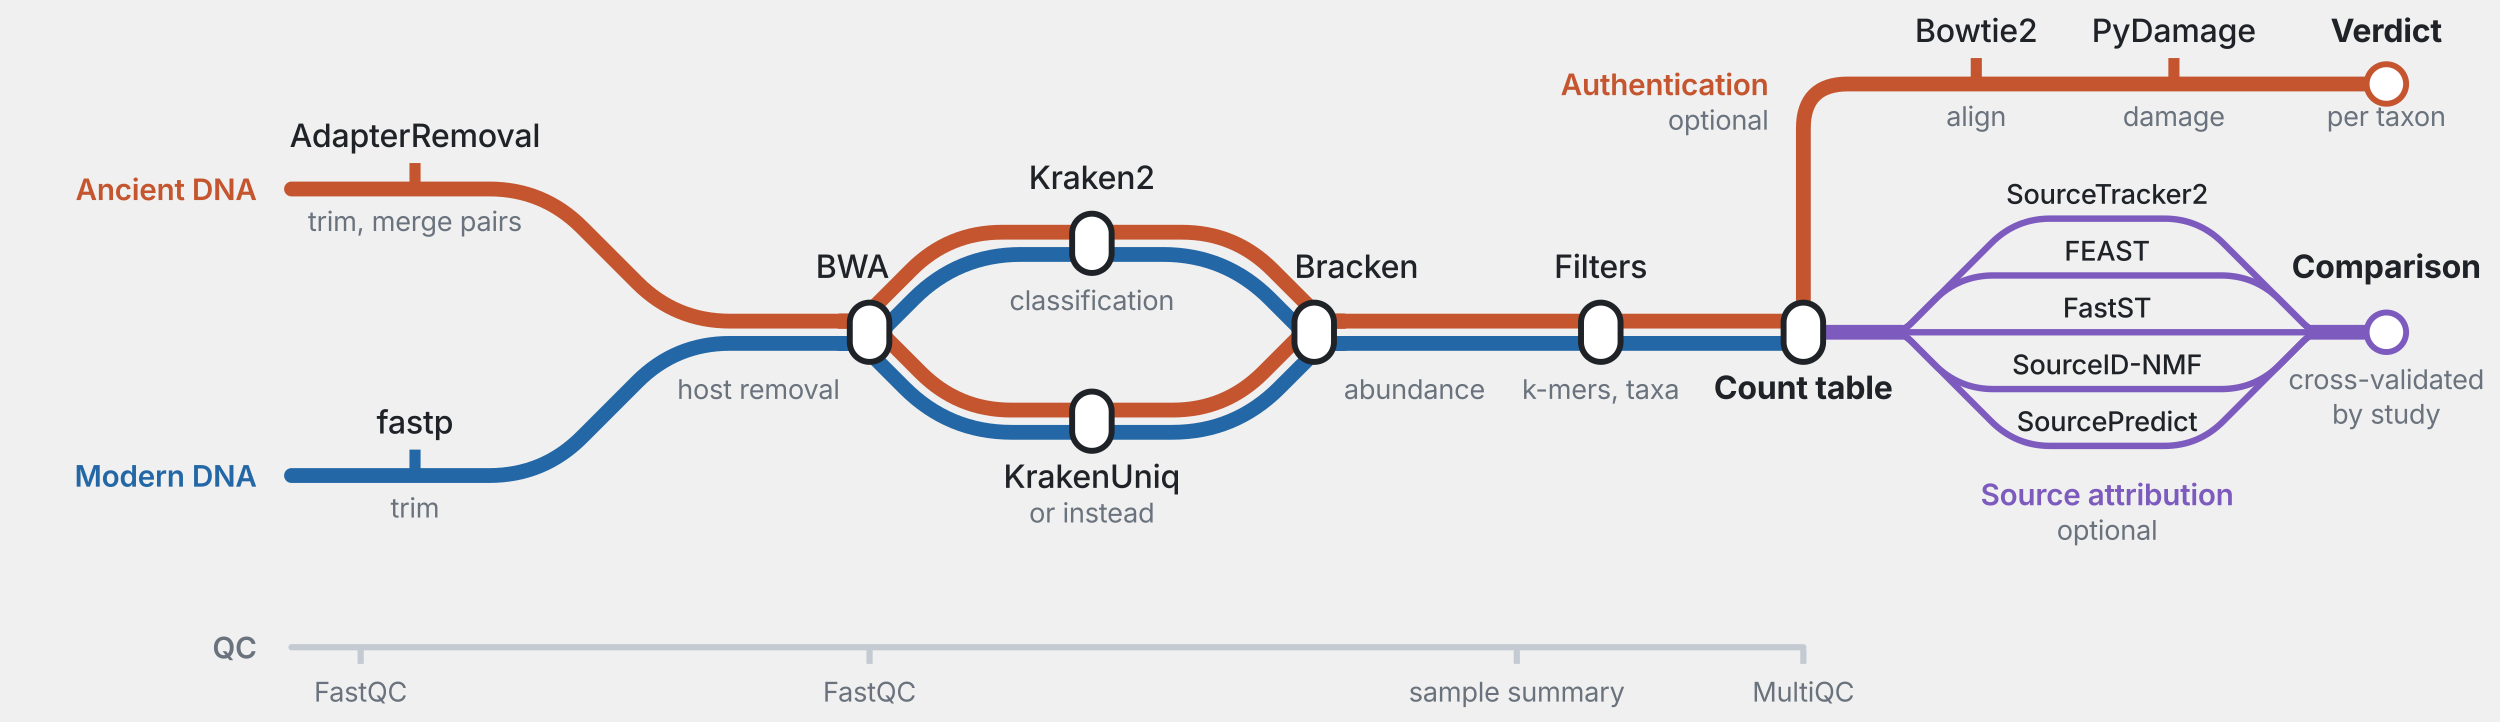
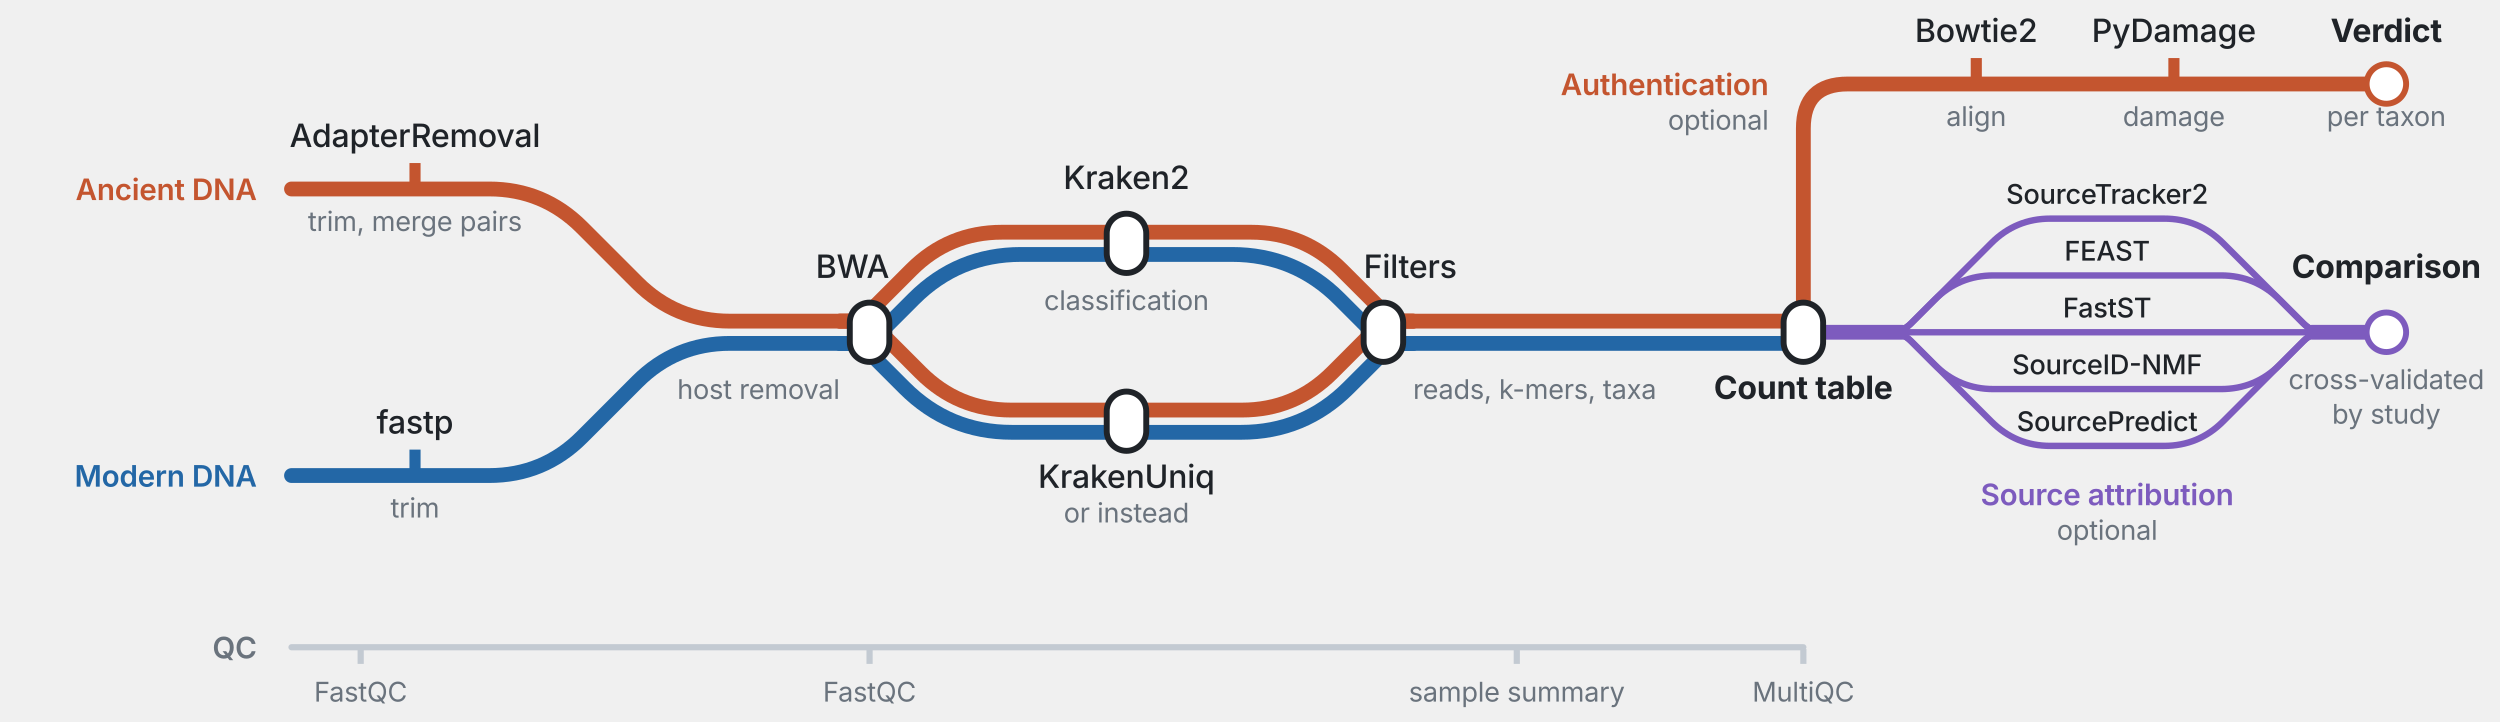
<svg xmlns="http://www.w3.org/2000/svg" viewBox="0 0 1012 292" width="1012" height="292" font-family="Inter,ui-sans-serif,-apple-system,BlinkMacSystemFont,Segoe UI,Helvetica,Arial,sans-serif">
  <path d="M118 262 H730" stroke="#c3cad2" stroke-width="2.5" stroke-linecap="round" stroke-linejoin="round" fill="none" />
  <text x="104.0" y="266.5" text-anchor="end" font-size="12" font-weight="600" letter-spacing="-0.1" fill="#6a737d">QC</text>
  <path d="M146 262.75 V268.75" stroke="#c3cad2" stroke-width="2.5" fill="none" />
  <text x="146.0" y="284.0" text-anchor="middle" font-size="11" font-weight="400" letter-spacing="-0.1" fill="#6a737d">FastQC</text>
  <path d="M352 262.75 V268.75" stroke="#c3cad2" stroke-width="2.5" fill="none" />
  <text x="352.0" y="284.0" text-anchor="middle" font-size="11" font-weight="400" letter-spacing="-0.1" fill="#6a737d">FastQC</text>
  <path d="M614 262.75 V268.75" stroke="#c3cad2" stroke-width="2.5" fill="none" />
  <text x="614.0" y="284.0" text-anchor="middle" font-size="11" font-weight="400" letter-spacing="-0.1" fill="#6a737d">sample summary</text>
  <path d="M730 262.75 V268.75" stroke="#c3cad2" stroke-width="2.5" fill="none" />
  <text x="730.0" y="284.0" text-anchor="middle" font-size="11" font-weight="400" letter-spacing="-0.1" fill="#6a737d">MultiQC</text>
  <path d="M760.00 134.50 L765.00 134.50 Q770.00 134.50 773.54 130.96 L806.10 98.40 Q816.00 88.50 830.00 88.50 L876.00 88.50 Q890.00 88.50 899.90 98.40 L932.46 130.96 Q936.00 134.50 941.00 134.50 L946.00 134.50" stroke="#7d5bbe" stroke-width="2.6" stroke-linecap="round" stroke-linejoin="round" fill="none" />
  <text x="853.0" y="82.5" text-anchor="middle" font-size="11" font-weight="500" letter-spacing="-0.1" fill="#1f2328">SourceTracker2</text>
  <path d="M760.00 134.50 L765.00 134.50 Q770.00 134.50 773.54 130.96 L783.10 121.40 Q793.00 111.50 807.00 111.50 L899.00 111.50 Q913.00 111.50 922.90 121.40 L932.46 130.96 Q936.00 134.50 941.00 134.50 L946.00 134.50" stroke="#7d5bbe" stroke-width="2.6" stroke-linecap="round" stroke-linejoin="round" fill="none" />
  <text x="853.0" y="105.5" text-anchor="middle" font-size="11" font-weight="500" letter-spacing="-0.1" fill="#1f2328">FEAST</text>
  <path d="M770 134.5 H936" stroke="#7d5bbe" stroke-width="2.6" stroke-linecap="round" stroke-linejoin="round" fill="none" />
  <text x="853.0" y="128.5" text-anchor="middle" font-size="11" font-weight="500" letter-spacing="-0.1" fill="#1f2328">FastST</text>
  <path d="M760.00 134.50 L765.00 134.50 Q770.00 134.50 773.54 138.04 L783.10 147.60 Q793.00 157.50 807.00 157.50 L899.00 157.50 Q913.00 157.50 922.90 147.60 L932.46 138.04 Q936.00 134.50 941.00 134.50 L946.00 134.50" stroke="#7d5bbe" stroke-width="2.6" stroke-linecap="round" stroke-linejoin="round" fill="none" />
  <text x="853.0" y="151.5" text-anchor="middle" font-size="11" font-weight="500" letter-spacing="-0.1" fill="#1f2328">SourceID-NMF</text>
  <path d="M760.00 134.50 L765.00 134.50 Q770.00 134.50 773.54 138.04 L806.10 170.60 Q816.00 180.50 830.00 180.50 L876.00 180.50 Q890.00 180.50 899.90 170.60 L932.46 138.04 Q936.00 134.50 941.00 134.50 L946.00 134.50" stroke="#7d5bbe" stroke-width="2.6" stroke-linecap="round" stroke-linejoin="round" fill="none" />
  <text x="853.0" y="174.5" text-anchor="middle" font-size="11" font-weight="500" letter-spacing="-0.1" fill="#1f2328">SourcePredict</text>
  <path d="M730 134.5 H770" stroke="#7d5bbe" stroke-width="6" stroke-linecap="round" stroke-linejoin="round" fill="none" />
  <path d="M936 134.5 H966" stroke="#7d5bbe" stroke-width="6" stroke-linecap="round" stroke-linejoin="round" fill="none" />
  <text x="853.0" y="204.5" text-anchor="middle" font-size="12" font-weight="600" letter-spacing="-0.1" fill="#7d5bbe">Source attribution</text>
  <text x="853.0" y="218.5" text-anchor="middle" font-size="11" font-weight="400" letter-spacing="-0.1" fill="#6a737d">optional</text>
  <path d="M730.00 134.50 L730.00 52.00 Q730.00 34.00 748.00 34.00 L966.00 34.00" stroke="#c4552f" stroke-width="6" stroke-linecap="round" stroke-linejoin="round" fill="none" />
  <text x="716.0" y="38.5" text-anchor="end" font-size="12" font-weight="600" letter-spacing="-0.1" fill="#c4552f">Authentication</text>
  <text x="716.0" y="52.5" text-anchor="end" font-size="11" font-weight="400" letter-spacing="-0.1" fill="#6a737d">optional</text>
  <path d="M800 31.5 V23.5" stroke="#c4552f" stroke-width="4.5" fill="none" />
  <text x="800.0" y="17.0" text-anchor="middle" font-size="13" font-weight="500" letter-spacing="-0.1" fill="#1f2328">Bowtie2</text>
  <text x="800.0" y="51.0" text-anchor="middle" font-size="11" font-weight="400" letter-spacing="-0.1" fill="#6a737d">align</text>
  <path d="M880 31.5 V23.5" stroke="#c4552f" stroke-width="4.5" fill="none" />
  <text x="880.0" y="17.0" text-anchor="middle" font-size="13" font-weight="500" letter-spacing="-0.1" fill="#1f2328">PyDamage</text>
  <text x="880.0" y="51.0" text-anchor="middle" font-size="11" font-weight="400" letter-spacing="-0.1" fill="#6a737d">damage</text>
  <path d="M118.00 76.50 L198.00 76.50 Q220.00 76.50 235.56 92.06 L257.94 114.44 Q273.50 130.00 295.50 130.00 L352.00 130.00" stroke="#c4552f" stroke-width="6" stroke-linecap="round" stroke-linejoin="round" fill="none" />
  <path d="M118.00 192.50 L198.00 192.50 Q220.00 192.50 235.56 176.94 L257.94 154.56 Q273.50 139.00 295.50 139.00 L352.00 139.00" stroke="#2367a6" stroke-width="6" stroke-linecap="round" stroke-linejoin="round" fill="none" />
-   <path d="M340.00 130.00 L344.07 130.00 Q348.14 130.00 351.01 127.12 L368.93 109.20 Q384.14 94.00 405.64 94.00 L478.36 94.00 Q499.86 94.00 515.07 109.20 L532.99 127.12 Q535.86 130.00 539.93 130.00 L544.00 130.00" stroke="#c4552f" stroke-width="6" stroke-linecap="round" stroke-linejoin="round" fill="none" />
-   <path d="M340.00 139.00 L345.93 139.00 Q351.86 139.00 356.06 134.81 L369.86 121.00 Q387.86 103.00 413.32 103.00 L470.68 103.00 Q496.14 103.00 514.14 121.00 L527.94 134.81 Q532.14 139.00 538.07 139.00 L544.00 139.00" stroke="#2367a6" stroke-width="6" stroke-linecap="round" stroke-linejoin="round" fill="none" />
-   <path d="M340.00 130.00 L345.93 130.00 Q351.86 130.00 356.06 134.19 L372.66 150.80 Q387.86 166.00 409.36 166.00 L474.64 166.00 Q496.14 166.00 511.34 150.80 L527.94 134.19 Q532.14 130.00 538.07 130.00 L544.00 130.00" stroke="#c4552f" stroke-width="6" stroke-linecap="round" stroke-linejoin="round" fill="none" />
-   <path d="M340.00 139.00 L344.07 139.00 Q348.14 139.00 351.01 141.88 L366.14 157.00 Q384.14 175.00 409.59 175.00 L474.41 175.00 Q499.86 175.00 517.86 157.00 L532.99 141.88 Q535.86 139.00 539.93 139.00 L544.00 139.00" stroke="#2367a6" stroke-width="6" stroke-linecap="round" stroke-linejoin="round" fill="none" />
-   <path d="M532 130.0 H730" stroke="#c4552f" stroke-width="6" stroke-linecap="round" stroke-linejoin="round" fill="none" />
-   <path d="M532 139.0 H730" stroke="#2367a6" stroke-width="6" stroke-linecap="round" stroke-linejoin="round" fill="none" />
+   <path d="M340.00 130.00 L344.07 130.00 Q348.14 130.00 351.01 127.12 L368.93 109.20 Q384.14 94.00 405.64 94.00 L506.36 94.00 Q527.86 94.00 543.07 109.20 L560.99 127.12 Q563.86 130.00 567.93 130.00 L572.00 130.00" stroke="#c4552f" stroke-width="6" stroke-linecap="round" stroke-linejoin="round" fill="none" />
+   <path d="M340.00 139.00 L345.93 139.00 Q351.86 139.00 356.06 134.81 L369.86 121.00 Q387.86 103.00 413.32 103.00 L498.68 103.00 Q524.14 103.00 542.14 121.00 L555.94 134.81 Q560.14 139.00 566.07 139.00 L572.00 139.00" stroke="#2367a6" stroke-width="6" stroke-linecap="round" stroke-linejoin="round" fill="none" />
+   <path d="M340.00 130.00 L345.93 130.00 Q351.86 130.00 356.06 134.19 L372.66 150.80 Q387.86 166.00 409.36 166.00 L502.64 166.00 Q524.14 166.00 539.34 150.80 L555.94 134.19 Q560.14 130.00 566.07 130.00 L572.00 130.00" stroke="#c4552f" stroke-width="6" stroke-linecap="round" stroke-linejoin="round" fill="none" />
+   <path d="M340.00 139.00 L344.07 139.00 Q348.14 139.00 351.01 141.88 L366.14 157.00 Q384.14 175.00 409.59 175.00 L502.41 175.00 Q527.86 175.00 545.86 157.00 L560.99 141.88 Q563.86 139.00 567.93 139.00 L572.00 139.00" stroke="#2367a6" stroke-width="6" stroke-linecap="round" stroke-linejoin="round" fill="none" />
+   <path d="M560 130.0 H730" stroke="#c4552f" stroke-width="6" stroke-linecap="round" stroke-linejoin="round" fill="none" />
+   <path d="M560 139.0 H730" stroke="#2367a6" stroke-width="6" stroke-linecap="round" stroke-linejoin="round" fill="none" />
  <text x="104.0" y="81.0" text-anchor="end" font-size="12" font-weight="600" letter-spacing="-0.1" fill="#c4552f">Ancient DNA</text>
  <text x="104.0" y="197.0" text-anchor="end" font-size="12" font-weight="600" letter-spacing="-0.1" fill="#2367a6">Modern DNA</text>
  <path d="M168 74.0 V66.0" stroke="#c4552f" stroke-width="4.5" fill="none" />
  <text x="168.0" y="59.5" text-anchor="middle" font-size="13" font-weight="500" letter-spacing="-0.1" fill="#1f2328">AdapterRemoval</text>
  <text x="168.0" y="93.5" text-anchor="middle" font-size="11" font-weight="400" letter-spacing="-0.1" fill="#6a737d">trim, merge pairs</text>
  <path d="M168 190.0 V182.0" stroke="#2367a6" stroke-width="4.5" fill="none" />
  <text x="168.0" y="175.5" text-anchor="middle" font-size="13" font-weight="500" letter-spacing="-0.1" fill="#1f2328">fastp</text>
  <text x="168.0" y="209.5" text-anchor="middle" font-size="11" font-weight="400" letter-spacing="-0.1" fill="#6a737d">trim</text>
  <rect x="344" y="122.50" width="16" height="24" rx="8" fill="#ffffff" stroke="#1f2328" stroke-width="2.4" />
  <text x="360.0" y="112.5" text-anchor="end" font-size="13" font-weight="500" letter-spacing="-0.1" fill="#1f2328">BWA</text>
  <text x="340.0" y="161.5" text-anchor="end" font-size="11" font-weight="400" letter-spacing="-0.1" fill="#6a737d">host removal</text>
-   <rect x="524" y="122.50" width="16" height="24" rx="8" fill="#ffffff" stroke="#1f2328" stroke-width="2.4" />
-   <text x="524.0" y="112.5" text-anchor="start" font-size="13" font-weight="500" letter-spacing="-0.1" fill="#1f2328">Bracken</text>
-   <text x="544.0" y="161.5" text-anchor="start" font-size="11" font-weight="400" letter-spacing="-0.1" fill="#6a737d">abundance</text>
-   <rect x="640" y="122.50" width="16" height="24" rx="8" fill="#ffffff" stroke="#1f2328" stroke-width="2.4" />
-   <text x="648.0" y="112.5" text-anchor="middle" font-size="13" font-weight="500" letter-spacing="-0.1" fill="#1f2328">Filters</text>
-   <text x="648.0" y="161.5" text-anchor="middle" font-size="11" font-weight="400" letter-spacing="-0.1" fill="#6a737d">k-mers, taxa</text>
-   <rect x="434" y="86.50" width="16" height="24" rx="8" fill="#ffffff" stroke="#1f2328" stroke-width="2.4" />
-   <text x="442.0" y="76.5" text-anchor="middle" font-size="13" font-weight="500" letter-spacing="-0.1" fill="#1f2328">Kraken2</text>
-   <text x="442.0" y="125.5" text-anchor="middle" font-size="11" font-weight="400" letter-spacing="-0.1" fill="#6a737d">classification</text>
-   <rect x="434" y="158.50" width="16" height="24" rx="8" fill="#ffffff" stroke="#1f2328" stroke-width="2.4" />
-   <text x="442.0" y="197.5" text-anchor="middle" font-size="13" font-weight="500" letter-spacing="-0.1" fill="#1f2328">KrakenUniq</text>
-   <text x="442.0" y="211.5" text-anchor="middle" font-size="11" font-weight="400" letter-spacing="-0.1" fill="#6a737d">or instead</text>
+   <rect x="552" y="122.50" width="16" height="24" rx="8" fill="#ffffff" stroke="#1f2328" stroke-width="2.4" />
+   <text x="552.0" y="112.5" text-anchor="start" font-size="13" font-weight="500" letter-spacing="-0.1" fill="#1f2328">Filters</text>
+   <text x="572.0" y="161.5" text-anchor="start" font-size="11" font-weight="400" letter-spacing="-0.1" fill="#6a737d">reads, k-mers, taxa</text>
+   <rect x="448" y="86.50" width="16" height="24" rx="8" fill="#ffffff" stroke="#1f2328" stroke-width="2.4" />
+   <text x="456.0" y="76.5" text-anchor="middle" font-size="13" font-weight="500" letter-spacing="-0.1" fill="#1f2328">Kraken2</text>
+   <text x="456.0" y="125.5" text-anchor="middle" font-size="11" font-weight="400" letter-spacing="-0.1" fill="#6a737d">classification</text>
+   <rect x="448" y="158.50" width="16" height="24" rx="8" fill="#ffffff" stroke="#1f2328" stroke-width="2.4" />
+   <text x="456.0" y="197.5" text-anchor="middle" font-size="13" font-weight="500" letter-spacing="-0.1" fill="#1f2328">KrakenUniq</text>
+   <text x="456.0" y="211.5" text-anchor="middle" font-size="11" font-weight="400" letter-spacing="-0.1" fill="#6a737d">or instead</text>
  <rect x="722" y="122.50" width="16" height="24" rx="8" fill="#ffffff" stroke="#1f2328" stroke-width="2.4" />
  <text x="730.0" y="161.5" text-anchor="middle" font-size="13" font-weight="650" letter-spacing="-0.1" fill="#1f2328">Count table</text>
  <rect x="958" y="26" width="16" height="16" rx="8" fill="#ffffff" stroke="#c4552f" stroke-width="2.4" />
  <text x="966.0" y="17.0" text-anchor="middle" font-size="13" font-weight="650" letter-spacing="-0.1" fill="#1f2328">Verdict</text>
  <text x="966.0" y="51.0" text-anchor="middle" font-size="11" font-weight="400" letter-spacing="-0.1" fill="#6a737d">per taxon</text>
  <rect x="958" y="126.5" width="16" height="16" rx="8" fill="#ffffff" stroke="#7d5bbe" stroke-width="2.4" />
  <text x="966.0" y="112.5" text-anchor="middle" font-size="13" font-weight="650" letter-spacing="-0.1" fill="#1f2328">Comparison</text>
  <text x="966.0" y="157.5" text-anchor="middle" font-size="11" font-weight="400" letter-spacing="-0.1" fill="#6a737d">cross-validated</text>
  <text x="966.0" y="171.5" text-anchor="middle" font-size="11" font-weight="400" letter-spacing="-0.1" fill="#6a737d">by study</text>
</svg>
